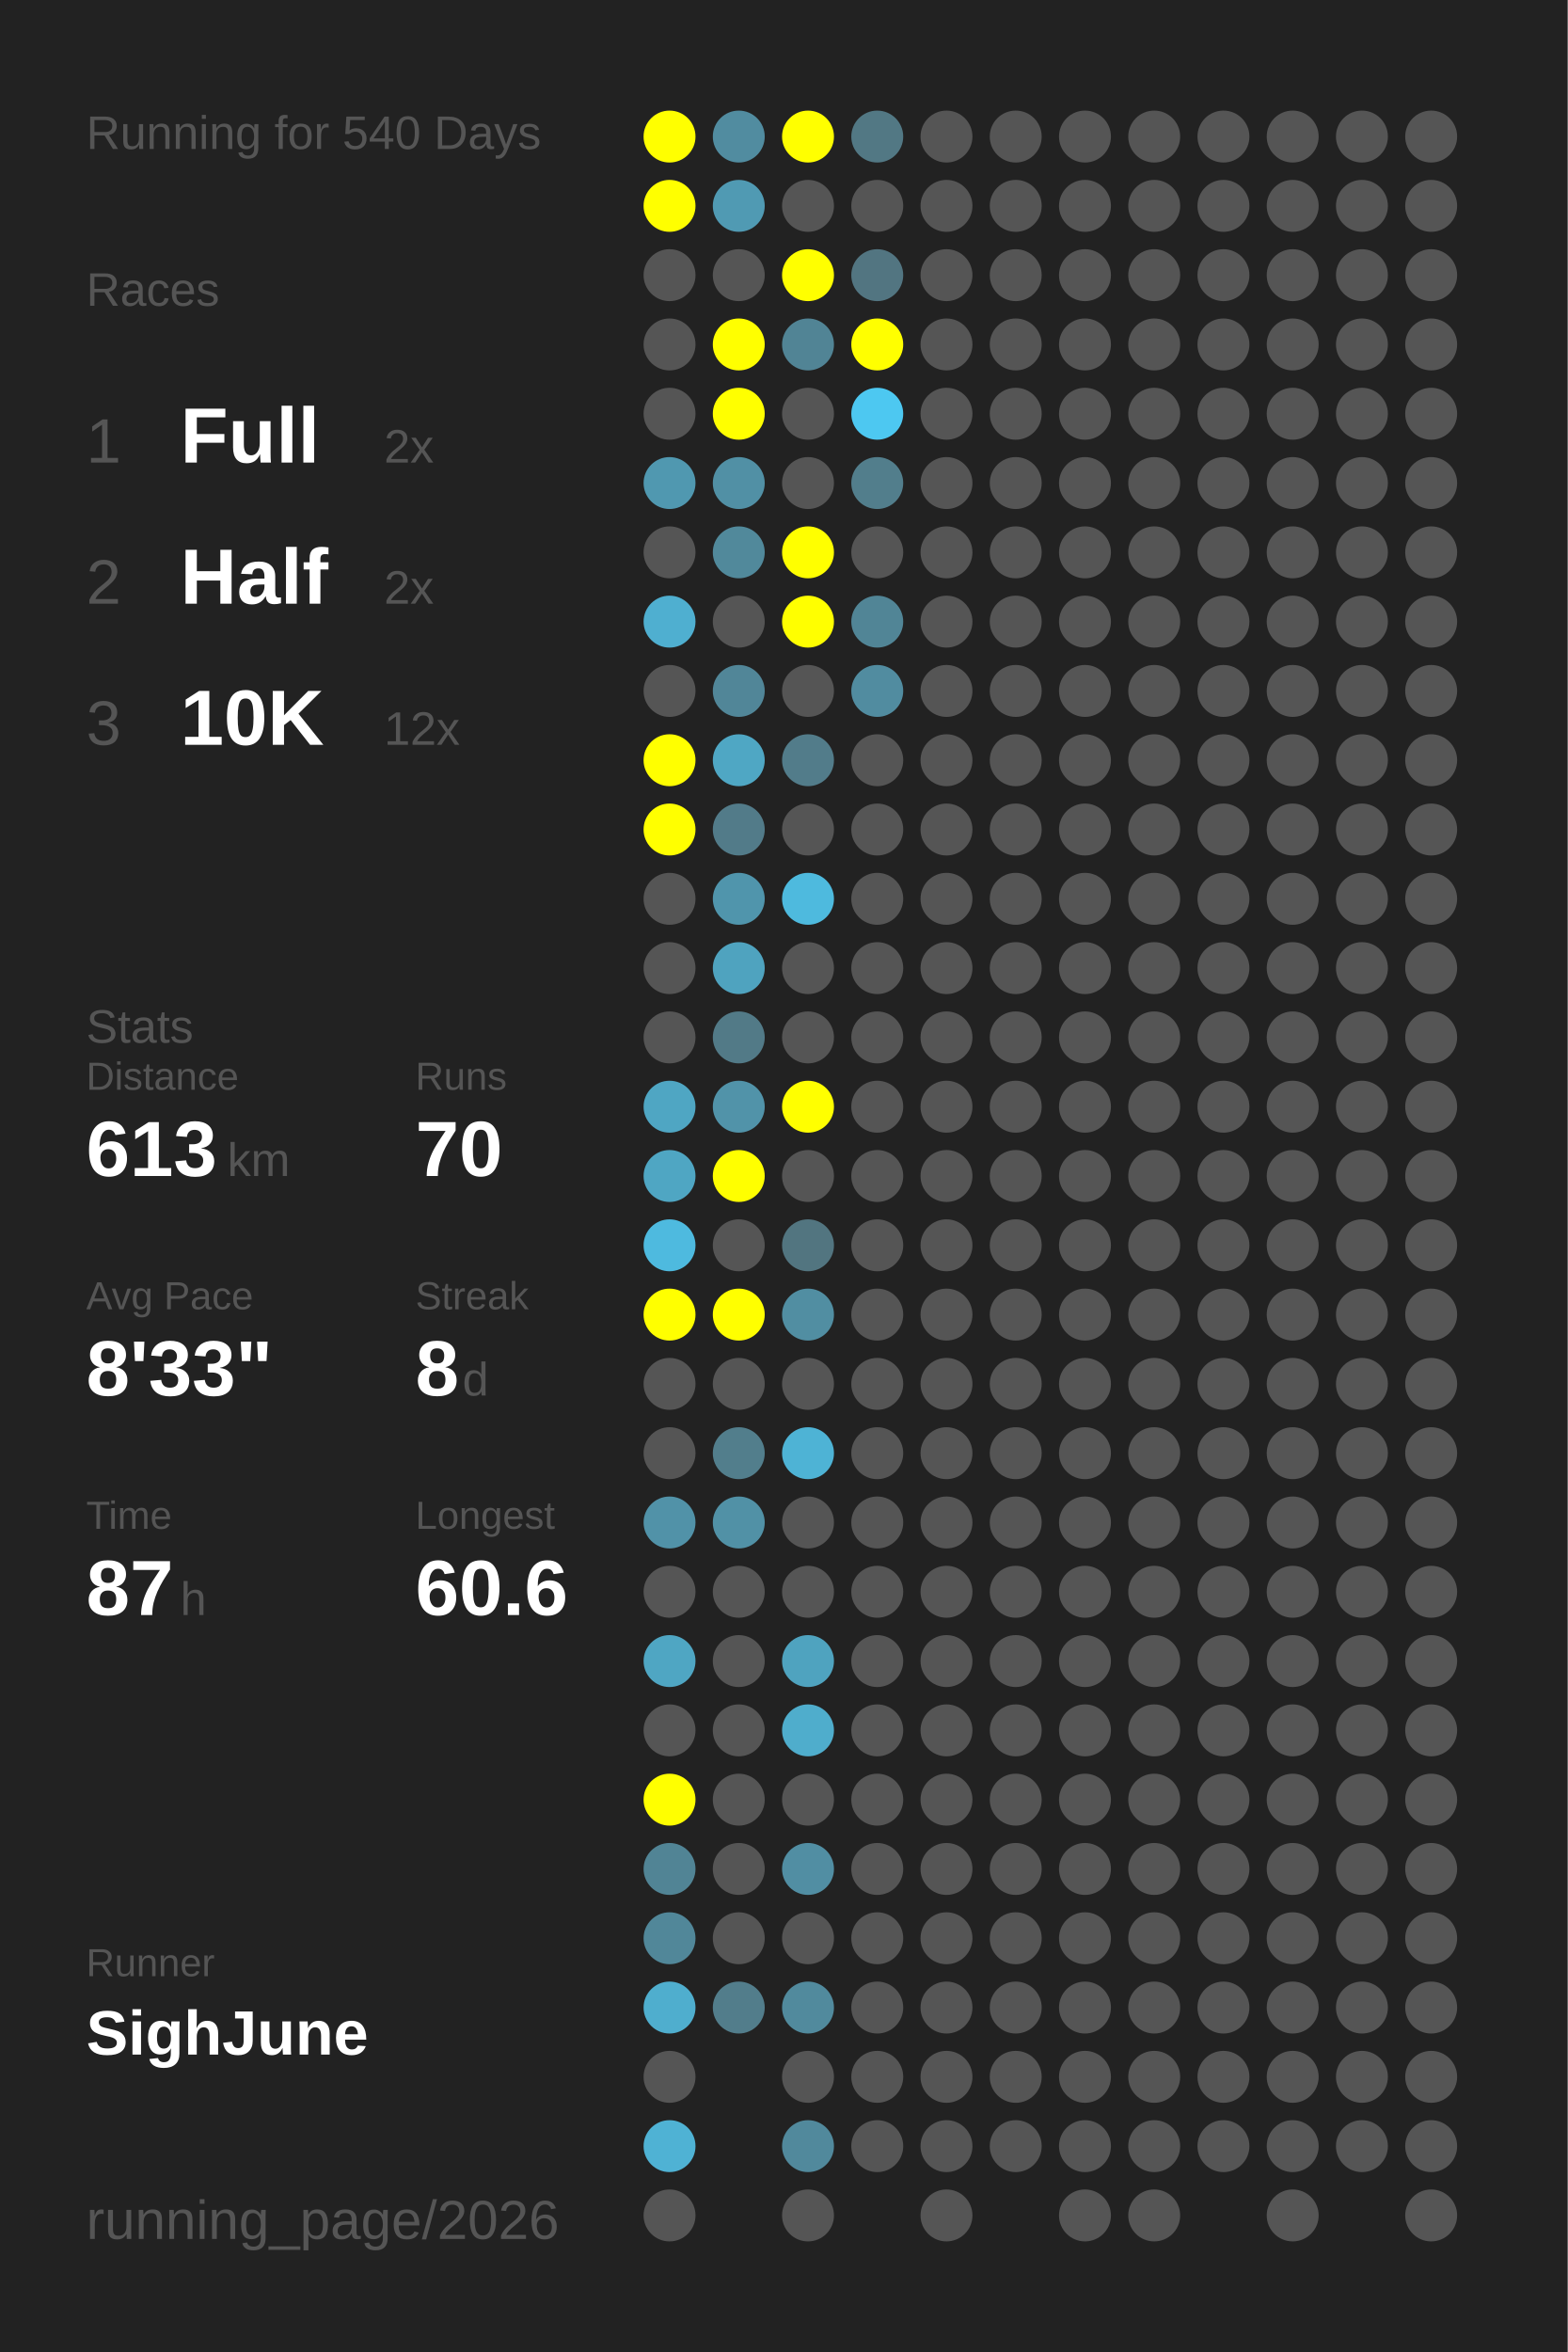
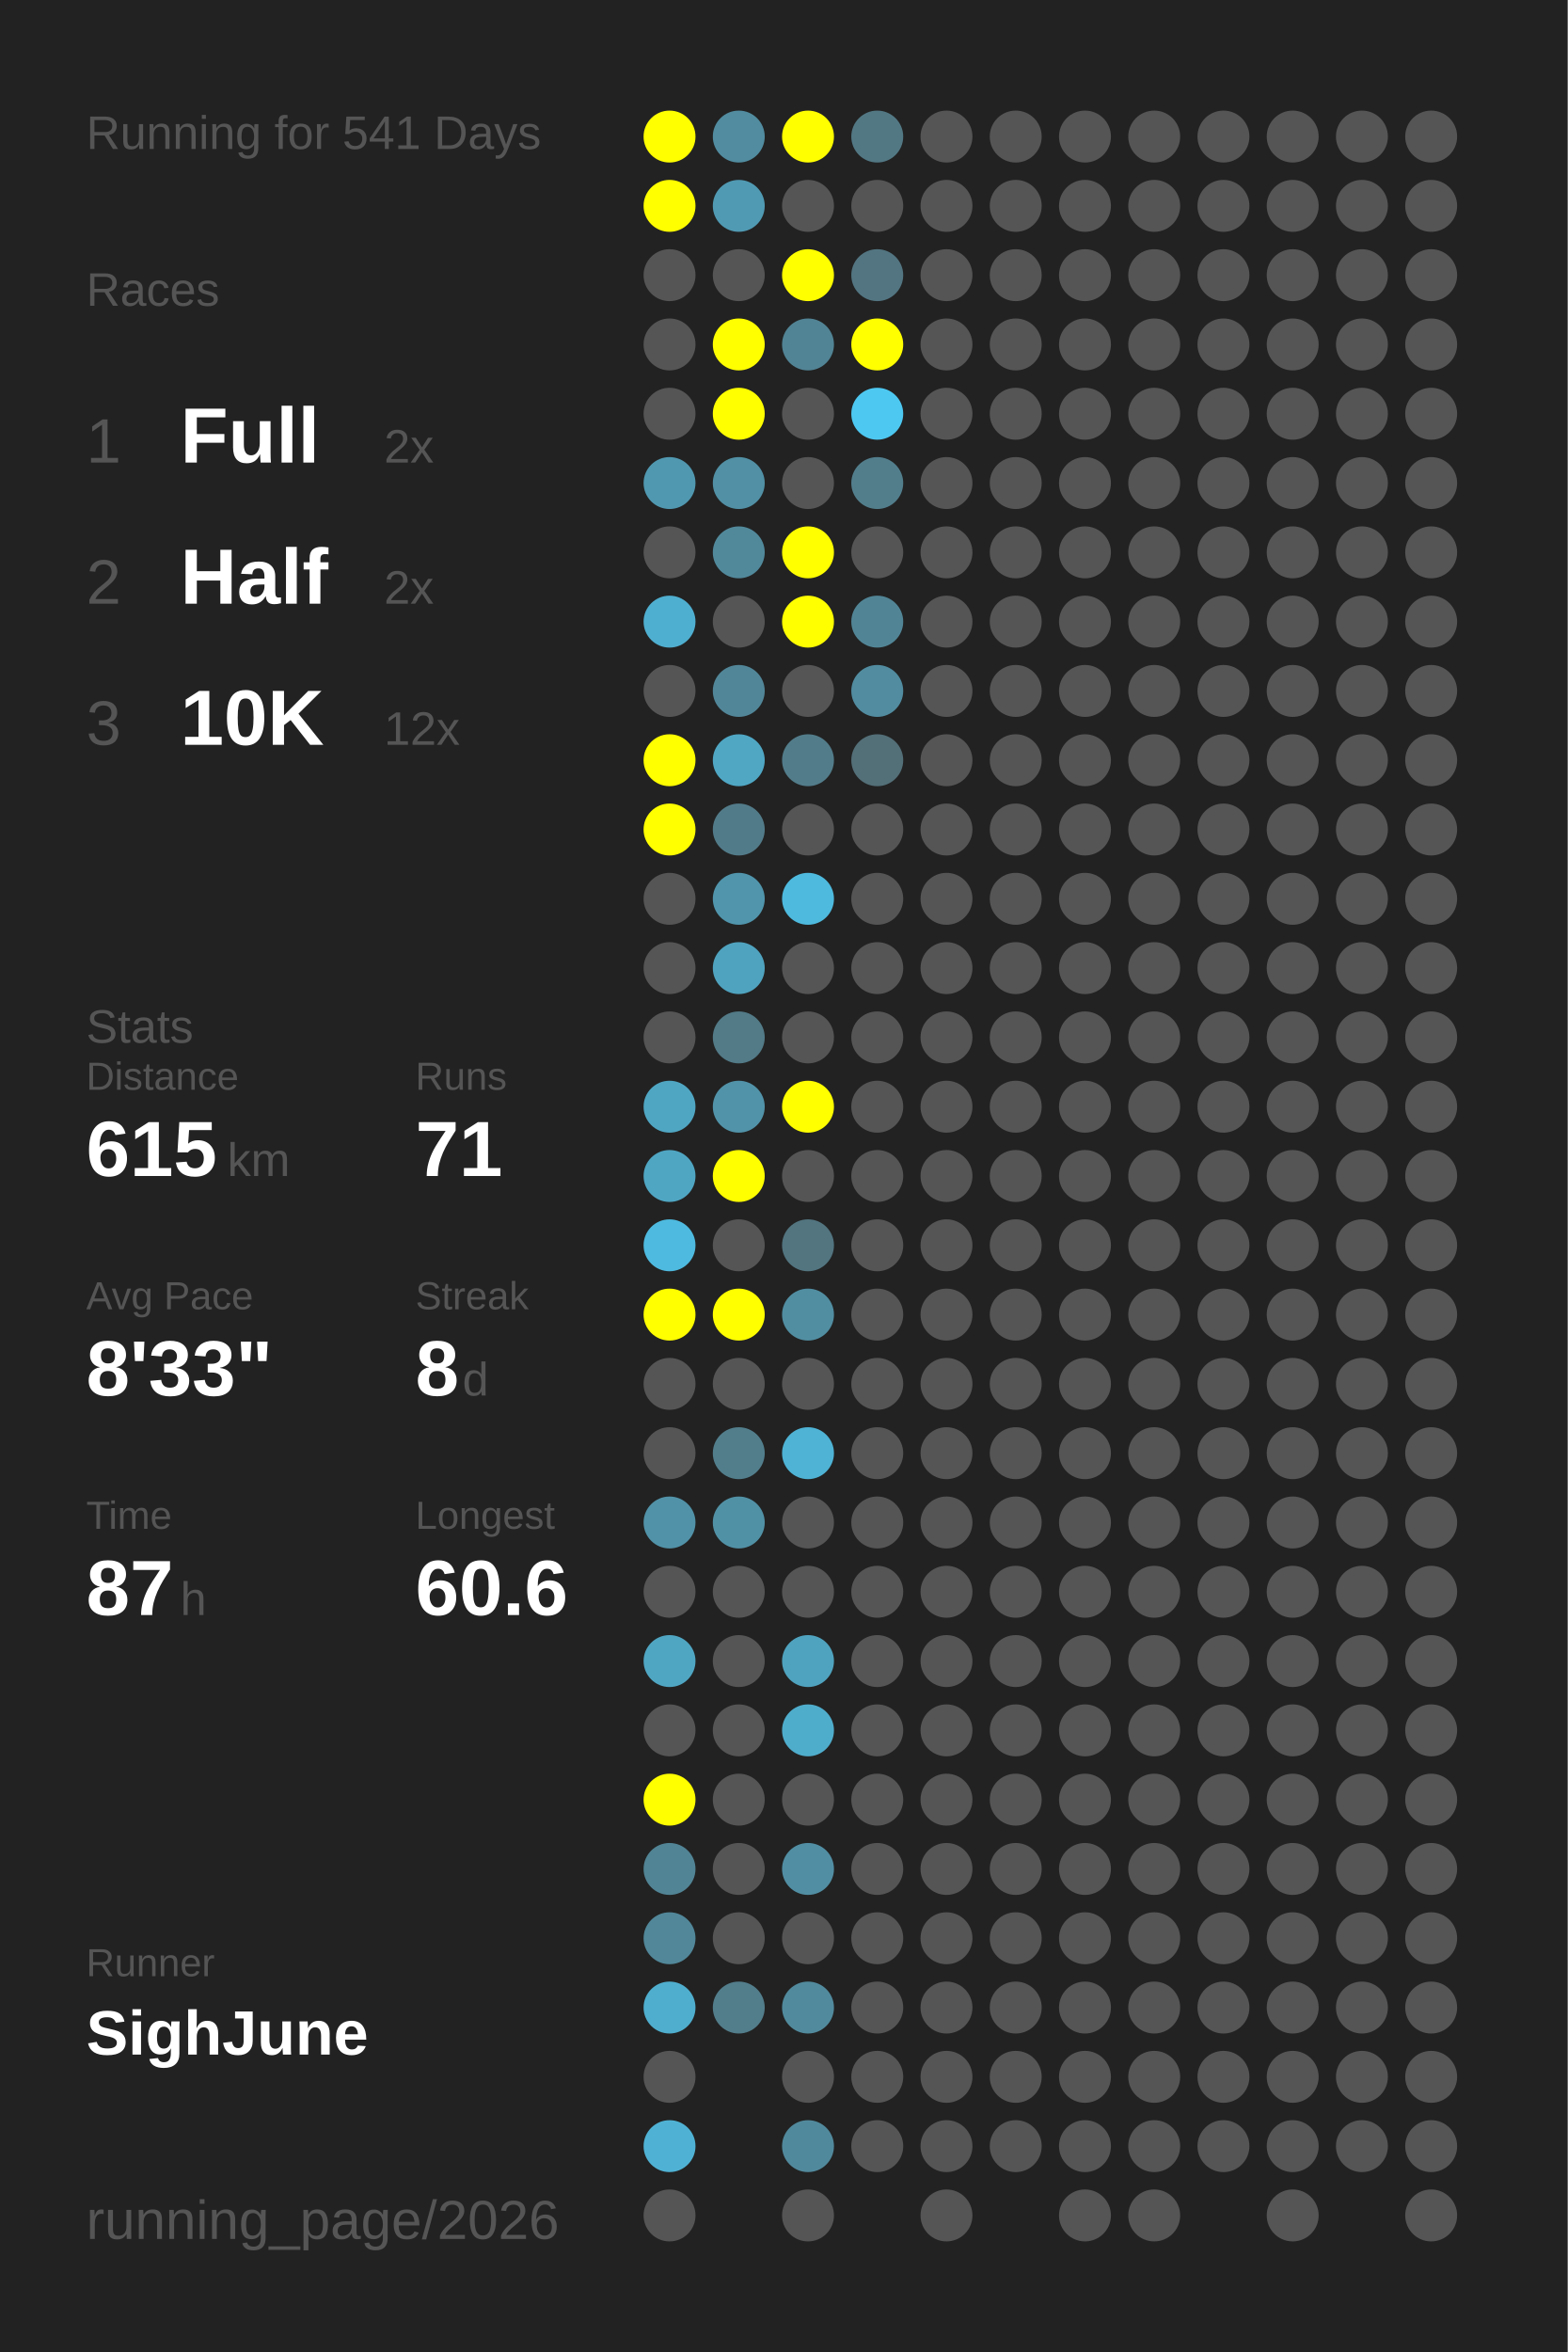
<svg xmlns="http://www.w3.org/2000/svg" baseProfile="full" height="300mm" version="1.1" viewBox="0,0,200,300" width="200mm">
  <defs />
  <rect fill="#222222" height="300" width="200" x="0" y="0" />
-   <text fill="#555555" style="font-size:6px; font-family:Arial;" x="11" y="19">Running for 540 Days</text>
+   <text fill="#555555" style="font-size:6px; font-family:Arial;" x="11" y="19">Running for 541 Days</text>
  <text fill="#555555" style="font-size:6px; font-family:Arial;" x="11" y="39">Races</text>
  <text fill="#555555" style="font-size:8px; font-family:Arial;" x="11" y="59">1</text>
  <text fill="#FFFFFF" style="font-size:10px; font-family:Arial; font-weight:bold;" x="23" y="59">Full</text>
  <text fill="#555555" style="font-size:6px; font-family:Arial;" x="49" y="59">2x</text>
  <text fill="#555555" style="font-size:8px; font-family:Arial;" x="11" y="77">2</text>
  <text fill="#FFFFFF" style="font-size:10px; font-family:Arial; font-weight:bold;" x="23" y="77">Half</text>
  <text fill="#555555" style="font-size:6px; font-family:Arial;" x="49" y="77">2x</text>
  <text fill="#555555" style="font-size:8px; font-family:Arial;" x="11" y="95">3</text>
  <text fill="#FFFFFF" style="font-size:10px; font-family:Arial; font-weight:bold;" x="23" y="95">10K</text>
  <text fill="#555555" style="font-size:6px; font-family:Arial;" x="49" y="95">12x</text>
  <text fill="#555555" style="font-size:6px; font-family:Arial;" x="11" y="133">Stats</text>
  <text fill="#555555" style="font-size:5px; font-family:Arial;" x="11" y="139">Distance</text>
-   <text fill="#FFFFFF" style="font-size:10px; font-family:Arial; font-weight:bold;" x="11" y="150">613</text>
+   <text fill="#FFFFFF" style="font-size:10px; font-family:Arial; font-weight:bold;" x="11" y="150">615</text>
  <text fill="#555555" style="font-size:6px; font-family:Arial;" x="29" y="150">km</text>
  <text fill="#555555" style="font-size:5px; font-family:Arial;" x="53" y="139">Runs</text>
-   <text fill="#FFFFFF" style="font-size:10px; font-family:Arial; font-weight:bold;" x="53" y="150">70</text>
+   <text fill="#FFFFFF" style="font-size:10px; font-family:Arial; font-weight:bold;" x="53" y="150">71</text>
  <text fill="#555555" style="font-size:5px; font-family:Arial;" x="11" y="167">Avg Pace</text>
  <text fill="#FFFFFF" style="font-size:10px; font-family:Arial; font-weight:bold;" x="11" y="178">8'33"</text>
  <text fill="#555555" style="font-size:5px; font-family:Arial;" x="53" y="167">Streak</text>
  <text fill="#FFFFFF" style="font-size:10px; font-family:Arial; font-weight:bold;" x="53" y="178">8</text>
  <text fill="#555555" style="font-size:6px; font-family:Arial;" x="59" y="178">d</text>
  <text fill="#555555" style="font-size:5px; font-family:Arial;" x="11" y="195">Time</text>
  <text fill="#FFFFFF" style="font-size:10px; font-family:Arial; font-weight:bold;" x="11" y="206">87</text>
  <text fill="#555555" style="font-size:6px; font-family:Arial;" x="23" y="206">h</text>
  <text fill="#555555" style="font-size:5px; font-family:Arial;" x="53" y="195">Longest</text>
  <text fill="#FFFFFF" style="font-size:10px; font-family:Arial; font-weight:bold;" x="53" y="206">60.6</text>
  <text fill="#555555" style="font-size:5px; font-family:Arial;" x="11" y="252.065">Runner</text>
  <text fill="#FFFFFF" style="font-size:8px; font-family:Arial; font-weight:bold;" x="11" y="262.065">SighJune</text>
  <text fill="#555555" style="font-size:7px; font-family:Arial;" x="11" y="285.581">running_page/2026</text>
  <circle cx="85.417" cy="17.419" fill="#FFFF00" r="3.312" />
  <circle cx="85.417" cy="26.258" fill="#FFFF00" r="3.312" />
  <circle cx="85.417" cy="35.097" fill="#555555" r="3.312" />
  <circle cx="85.417" cy="43.935" fill="#555555" r="3.312" />
  <circle cx="85.417" cy="52.774" fill="#555555" r="3.312" />
  <circle cx="85.417" cy="61.613" fill="#5098b0" r="3.312" />
  <circle cx="85.417" cy="70.452" fill="#555555" r="3.312" />
  <circle cx="85.417" cy="79.29" fill="#4fafd0" r="3.312" />
  <circle cx="85.417" cy="88.129" fill="#555555" r="3.312" />
  <circle cx="85.417" cy="96.968" fill="#FFFF00" r="3.312" />
  <circle cx="85.417" cy="105.806" fill="#FFFF00" r="3.312" />
  <circle cx="85.417" cy="114.645" fill="#555555" r="3.312" />
  <circle cx="85.417" cy="123.484" fill="#555555" r="3.312" />
  <circle cx="85.417" cy="132.323" fill="#555555" r="3.312" />
  <circle cx="85.417" cy="141.161" fill="#4fa6c3" r="3.312" />
  <circle cx="85.417" cy="150" fill="#4fa6c3" r="3.312" />
  <circle cx="85.417" cy="158.839" fill="#4ebadf" r="3.312" />
  <circle cx="85.417" cy="167.677" fill="#FFFF00" r="3.312" />
  <circle cx="85.417" cy="176.516" fill="#555555" r="3.312" />
  <circle cx="85.417" cy="185.355" fill="#555555" r="3.312" />
  <circle cx="85.417" cy="194.194" fill="#5192a8" r="3.312" />
  <circle cx="85.417" cy="203.032" fill="#555555" r="3.312" />
  <circle cx="85.417" cy="211.871" fill="#4fa6c3" r="3.312" />
  <circle cx="85.417" cy="220.71" fill="#555555" r="3.312" />
  <circle cx="85.417" cy="229.548" fill="#FFFF00" r="3.312" />
  <circle cx="85.417" cy="238.387" fill="#518495" r="3.312" />
  <circle cx="85.417" cy="247.226" fill="#518799" r="3.312" />
  <circle cx="85.417" cy="256.065" fill="#4faece" r="3.312" />
  <circle cx="85.417" cy="264.903" fill="#555555" r="3.312" />
  <circle cx="85.417" cy="273.742" fill="#4fb2d4" r="3.312" />
  <circle cx="85.417" cy="282.581" fill="#555555" r="3.312" />
  <circle cx="94.25" cy="17.419" fill="#518ca0" r="3.312" />
  <circle cx="94.25" cy="26.258" fill="#509ab3" r="3.312" />
  <circle cx="94.25" cy="35.097" fill="#555555" r="3.312" />
  <circle cx="94.25" cy="43.935" fill="#FFFF00" r="3.312" />
  <circle cx="94.25" cy="52.774" fill="#FFFF00" r="3.312" />
  <circle cx="94.25" cy="61.613" fill="#5190a5" r="3.312" />
  <circle cx="94.25" cy="70.452" fill="#51899b" r="3.312" />
  <circle cx="94.25" cy="79.29" fill="#555555" r="3.312" />
  <circle cx="94.25" cy="88.129" fill="#518698" r="3.312" />
  <circle cx="94.25" cy="96.968" fill="#4fa7c4" r="3.312" />
  <circle cx="94.25" cy="105.806" fill="#527b89" r="3.312" />
  <circle cx="94.25" cy="114.645" fill="#5095ac" r="3.312" />
  <circle cx="94.25" cy="123.484" fill="#4fa3bf" r="3.312" />
  <circle cx="94.25" cy="132.323" fill="#527a87" r="3.312" />
  <circle cx="94.25" cy="141.161" fill="#5193a9" r="3.312" />
  <circle cx="94.25" cy="150" fill="#FFFF00" r="3.312" />
  <circle cx="94.25" cy="158.839" fill="#555555" r="3.312" />
  <circle cx="94.25" cy="167.677" fill="#FFFF00" r="3.312" />
  <circle cx="94.25" cy="176.516" fill="#555555" r="3.312" />
  <circle cx="94.25" cy="185.355" fill="#527e8c" r="3.312" />
  <circle cx="94.25" cy="194.194" fill="#5191a6" r="3.312" />
  <circle cx="94.25" cy="203.032" fill="#555555" r="3.312" />
  <circle cx="94.25" cy="211.871" fill="#555555" r="3.312" />
  <circle cx="94.25" cy="220.71" fill="#555555" r="3.312" />
  <circle cx="94.25" cy="229.548" fill="#555555" r="3.312" />
  <circle cx="94.25" cy="238.387" fill="#555555" r="3.312" />
  <circle cx="94.25" cy="247.226" fill="#555555" r="3.312" />
  <circle cx="94.25" cy="256.065" fill="#527d8b" r="3.312" />
  <circle cx="103.083" cy="17.419" fill="#FFFF00" r="3.312" />
  <circle cx="103.083" cy="26.258" fill="#555555" r="3.312" />
  <circle cx="103.083" cy="35.097" fill="#FFFF00" r="3.312" />
  <circle cx="103.083" cy="43.935" fill="#518495" r="3.312" />
  <circle cx="103.083" cy="52.774" fill="#555555" r="3.312" />
  <circle cx="103.083" cy="61.613" fill="#555555" r="3.312" />
  <circle cx="103.083" cy="70.452" fill="#FFFF00" r="3.312" />
  <circle cx="103.083" cy="79.29" fill="#FFFF00" r="3.312" />
  <circle cx="103.083" cy="88.129" fill="#555555" r="3.312" />
  <circle cx="103.083" cy="96.968" fill="#527c8a" r="3.312" />
  <circle cx="103.083" cy="105.806" fill="#555555" r="3.312" />
  <circle cx="103.083" cy="114.645" fill="#4ebade" r="3.312" />
  <circle cx="103.083" cy="123.484" fill="#555555" r="3.312" />
  <circle cx="103.083" cy="132.323" fill="#555555" r="3.312" />
  <circle cx="103.083" cy="141.161" fill="#FFFF00" r="3.312" />
  <circle cx="103.083" cy="150" fill="#555555" r="3.312" />
  <circle cx="103.083" cy="158.839" fill="#527580" r="3.312" />
  <circle cx="103.083" cy="167.677" fill="#518ea2" r="3.312" />
  <circle cx="103.083" cy="176.516" fill="#555555" r="3.312" />
  <circle cx="103.083" cy="185.355" fill="#4eb3d5" r="3.312" />
  <circle cx="103.083" cy="194.194" fill="#555555" r="3.312" />
  <circle cx="103.083" cy="203.032" fill="#555555" r="3.312" />
  <circle cx="103.083" cy="211.871" fill="#4fa3bf" r="3.312" />
  <circle cx="103.083" cy="220.71" fill="#4fadcc" r="3.312" />
  <circle cx="103.083" cy="229.548" fill="#555555" r="3.312" />
  <circle cx="103.083" cy="238.387" fill="#518ea3" r="3.312" />
  <circle cx="103.083" cy="247.226" fill="#555555" r="3.312" />
  <circle cx="103.083" cy="256.065" fill="#518a9d" r="3.312" />
  <circle cx="103.083" cy="264.903" fill="#555555" r="3.312" />
  <circle cx="103.083" cy="273.742" fill="#51899c" r="3.312" />
  <circle cx="103.083" cy="282.581" fill="#555555" r="3.312" />
  <circle cx="111.917" cy="17.419" fill="#527884" r="3.312" />
  <circle cx="111.917" cy="26.258" fill="#555555" r="3.312" />
  <circle cx="111.917" cy="35.097" fill="#527581" r="3.312" />
  <circle cx="111.917" cy="43.935" fill="#FFFF00" r="3.312" />
  <circle cx="111.917" cy="52.774" fill="#4dc8f1" r="3.312" />
  <circle cx="111.917" cy="61.613" fill="#527e8c" r="3.312" />
  <circle cx="111.917" cy="70.452" fill="#555555" r="3.312" />
  <circle cx="111.917" cy="79.29" fill="#518596" r="3.312" />
  <circle cx="111.917" cy="88.129" fill="#518ca0" r="3.312" />
-   <circle cx="111.917" cy="96.968" fill="#555555" r="3.312" />
+   <circle cx="111.917" cy="96.968" fill="#536f78" r="3.312" />
  <circle cx="111.917" cy="105.806" fill="#555555" r="3.312" />
  <circle cx="111.917" cy="114.645" fill="#555555" r="3.312" />
  <circle cx="111.917" cy="123.484" fill="#555555" r="3.312" />
  <circle cx="111.917" cy="132.323" fill="#555555" r="3.312" />
  <circle cx="111.917" cy="141.161" fill="#555555" r="3.312" />
  <circle cx="111.917" cy="150" fill="#555555" r="3.312" />
  <circle cx="111.917" cy="158.839" fill="#555555" r="3.312" />
  <circle cx="111.917" cy="167.677" fill="#555555" r="3.312" />
  <circle cx="111.917" cy="176.516" fill="#555555" r="3.312" />
  <circle cx="111.917" cy="185.355" fill="#555555" r="3.312" />
  <circle cx="111.917" cy="194.194" fill="#555555" r="3.312" />
  <circle cx="111.917" cy="203.032" fill="#555555" r="3.312" />
  <circle cx="111.917" cy="211.871" fill="#555555" r="3.312" />
  <circle cx="111.917" cy="220.71" fill="#555555" r="3.312" />
  <circle cx="111.917" cy="229.548" fill="#555555" r="3.312" />
  <circle cx="111.917" cy="238.387" fill="#555555" r="3.312" />
  <circle cx="111.917" cy="247.226" fill="#555555" r="3.312" />
  <circle cx="111.917" cy="256.065" fill="#555555" r="3.312" />
  <circle cx="111.917" cy="264.903" fill="#555555" r="3.312" />
  <circle cx="111.917" cy="273.742" fill="#555555" r="3.312" />
  <circle cx="120.75" cy="17.419" fill="#555555" r="3.312" />
  <circle cx="120.75" cy="26.258" fill="#555555" r="3.312" />
  <circle cx="120.75" cy="35.097" fill="#555555" r="3.312" />
  <circle cx="120.75" cy="43.935" fill="#555555" r="3.312" />
  <circle cx="120.75" cy="52.774" fill="#555555" r="3.312" />
  <circle cx="120.75" cy="61.613" fill="#555555" r="3.312" />
  <circle cx="120.75" cy="70.452" fill="#555555" r="3.312" />
  <circle cx="120.75" cy="79.29" fill="#555555" r="3.312" />
  <circle cx="120.75" cy="88.129" fill="#555555" r="3.312" />
  <circle cx="120.75" cy="96.968" fill="#555555" r="3.312" />
  <circle cx="120.75" cy="105.806" fill="#555555" r="3.312" />
  <circle cx="120.75" cy="114.645" fill="#555555" r="3.312" />
  <circle cx="120.75" cy="123.484" fill="#555555" r="3.312" />
  <circle cx="120.75" cy="132.323" fill="#555555" r="3.312" />
  <circle cx="120.75" cy="141.161" fill="#555555" r="3.312" />
  <circle cx="120.75" cy="150" fill="#555555" r="3.312" />
  <circle cx="120.75" cy="158.839" fill="#555555" r="3.312" />
  <circle cx="120.75" cy="167.677" fill="#555555" r="3.312" />
  <circle cx="120.75" cy="176.516" fill="#555555" r="3.312" />
  <circle cx="120.75" cy="185.355" fill="#555555" r="3.312" />
  <circle cx="120.75" cy="194.194" fill="#555555" r="3.312" />
  <circle cx="120.75" cy="203.032" fill="#555555" r="3.312" />
  <circle cx="120.75" cy="211.871" fill="#555555" r="3.312" />
  <circle cx="120.75" cy="220.71" fill="#555555" r="3.312" />
  <circle cx="120.75" cy="229.548" fill="#555555" r="3.312" />
  <circle cx="120.75" cy="238.387" fill="#555555" r="3.312" />
  <circle cx="120.75" cy="247.226" fill="#555555" r="3.312" />
  <circle cx="120.75" cy="256.065" fill="#555555" r="3.312" />
  <circle cx="120.75" cy="264.903" fill="#555555" r="3.312" />
  <circle cx="120.75" cy="273.742" fill="#555555" r="3.312" />
  <circle cx="120.75" cy="282.581" fill="#555555" r="3.312" />
  <circle cx="129.583" cy="17.419" fill="#555555" r="3.312" />
  <circle cx="129.583" cy="26.258" fill="#555555" r="3.312" />
  <circle cx="129.583" cy="35.097" fill="#555555" r="3.312" />
  <circle cx="129.583" cy="43.935" fill="#555555" r="3.312" />
  <circle cx="129.583" cy="52.774" fill="#555555" r="3.312" />
  <circle cx="129.583" cy="61.613" fill="#555555" r="3.312" />
  <circle cx="129.583" cy="70.452" fill="#555555" r="3.312" />
  <circle cx="129.583" cy="79.29" fill="#555555" r="3.312" />
  <circle cx="129.583" cy="88.129" fill="#555555" r="3.312" />
  <circle cx="129.583" cy="96.968" fill="#555555" r="3.312" />
  <circle cx="129.583" cy="105.806" fill="#555555" r="3.312" />
  <circle cx="129.583" cy="114.645" fill="#555555" r="3.312" />
  <circle cx="129.583" cy="123.484" fill="#555555" r="3.312" />
  <circle cx="129.583" cy="132.323" fill="#555555" r="3.312" />
  <circle cx="129.583" cy="141.161" fill="#555555" r="3.312" />
  <circle cx="129.583" cy="150" fill="#555555" r="3.312" />
  <circle cx="129.583" cy="158.839" fill="#555555" r="3.312" />
  <circle cx="129.583" cy="167.677" fill="#555555" r="3.312" />
  <circle cx="129.583" cy="176.516" fill="#555555" r="3.312" />
  <circle cx="129.583" cy="185.355" fill="#555555" r="3.312" />
  <circle cx="129.583" cy="194.194" fill="#555555" r="3.312" />
  <circle cx="129.583" cy="203.032" fill="#555555" r="3.312" />
  <circle cx="129.583" cy="211.871" fill="#555555" r="3.312" />
  <circle cx="129.583" cy="220.71" fill="#555555" r="3.312" />
  <circle cx="129.583" cy="229.548" fill="#555555" r="3.312" />
  <circle cx="129.583" cy="238.387" fill="#555555" r="3.312" />
  <circle cx="129.583" cy="247.226" fill="#555555" r="3.312" />
  <circle cx="129.583" cy="256.065" fill="#555555" r="3.312" />
  <circle cx="129.583" cy="264.903" fill="#555555" r="3.312" />
  <circle cx="129.583" cy="273.742" fill="#555555" r="3.312" />
  <circle cx="138.417" cy="17.419" fill="#555555" r="3.312" />
  <circle cx="138.417" cy="26.258" fill="#555555" r="3.312" />
  <circle cx="138.417" cy="35.097" fill="#555555" r="3.312" />
  <circle cx="138.417" cy="43.935" fill="#555555" r="3.312" />
  <circle cx="138.417" cy="52.774" fill="#555555" r="3.312" />
  <circle cx="138.417" cy="61.613" fill="#555555" r="3.312" />
  <circle cx="138.417" cy="70.452" fill="#555555" r="3.312" />
  <circle cx="138.417" cy="79.29" fill="#555555" r="3.312" />
  <circle cx="138.417" cy="88.129" fill="#555555" r="3.312" />
  <circle cx="138.417" cy="96.968" fill="#555555" r="3.312" />
  <circle cx="138.417" cy="105.806" fill="#555555" r="3.312" />
  <circle cx="138.417" cy="114.645" fill="#555555" r="3.312" />
  <circle cx="138.417" cy="123.484" fill="#555555" r="3.312" />
  <circle cx="138.417" cy="132.323" fill="#555555" r="3.312" />
  <circle cx="138.417" cy="141.161" fill="#555555" r="3.312" />
  <circle cx="138.417" cy="150" fill="#555555" r="3.312" />
  <circle cx="138.417" cy="158.839" fill="#555555" r="3.312" />
  <circle cx="138.417" cy="167.677" fill="#555555" r="3.312" />
  <circle cx="138.417" cy="176.516" fill="#555555" r="3.312" />
  <circle cx="138.417" cy="185.355" fill="#555555" r="3.312" />
  <circle cx="138.417" cy="194.194" fill="#555555" r="3.312" />
  <circle cx="138.417" cy="203.032" fill="#555555" r="3.312" />
  <circle cx="138.417" cy="211.871" fill="#555555" r="3.312" />
  <circle cx="138.417" cy="220.71" fill="#555555" r="3.312" />
  <circle cx="138.417" cy="229.548" fill="#555555" r="3.312" />
  <circle cx="138.417" cy="238.387" fill="#555555" r="3.312" />
  <circle cx="138.417" cy="247.226" fill="#555555" r="3.312" />
  <circle cx="138.417" cy="256.065" fill="#555555" r="3.312" />
  <circle cx="138.417" cy="264.903" fill="#555555" r="3.312" />
  <circle cx="138.417" cy="273.742" fill="#555555" r="3.312" />
  <circle cx="138.417" cy="282.581" fill="#555555" r="3.312" />
  <circle cx="147.25" cy="17.419" fill="#555555" r="3.312" />
  <circle cx="147.25" cy="26.258" fill="#555555" r="3.312" />
  <circle cx="147.25" cy="35.097" fill="#555555" r="3.312" />
  <circle cx="147.25" cy="43.935" fill="#555555" r="3.312" />
  <circle cx="147.25" cy="52.774" fill="#555555" r="3.312" />
  <circle cx="147.25" cy="61.613" fill="#555555" r="3.312" />
  <circle cx="147.25" cy="70.452" fill="#555555" r="3.312" />
  <circle cx="147.25" cy="79.29" fill="#555555" r="3.312" />
  <circle cx="147.25" cy="88.129" fill="#555555" r="3.312" />
  <circle cx="147.25" cy="96.968" fill="#555555" r="3.312" />
  <circle cx="147.25" cy="105.806" fill="#555555" r="3.312" />
  <circle cx="147.25" cy="114.645" fill="#555555" r="3.312" />
  <circle cx="147.25" cy="123.484" fill="#555555" r="3.312" />
  <circle cx="147.25" cy="132.323" fill="#555555" r="3.312" />
  <circle cx="147.25" cy="141.161" fill="#555555" r="3.312" />
  <circle cx="147.25" cy="150" fill="#555555" r="3.312" />
  <circle cx="147.25" cy="158.839" fill="#555555" r="3.312" />
  <circle cx="147.25" cy="167.677" fill="#555555" r="3.312" />
  <circle cx="147.25" cy="176.516" fill="#555555" r="3.312" />
  <circle cx="147.25" cy="185.355" fill="#555555" r="3.312" />
  <circle cx="147.25" cy="194.194" fill="#555555" r="3.312" />
  <circle cx="147.25" cy="203.032" fill="#555555" r="3.312" />
  <circle cx="147.25" cy="211.871" fill="#555555" r="3.312" />
  <circle cx="147.25" cy="220.71" fill="#555555" r="3.312" />
  <circle cx="147.25" cy="229.548" fill="#555555" r="3.312" />
  <circle cx="147.25" cy="238.387" fill="#555555" r="3.312" />
  <circle cx="147.25" cy="247.226" fill="#555555" r="3.312" />
  <circle cx="147.25" cy="256.065" fill="#555555" r="3.312" />
  <circle cx="147.25" cy="264.903" fill="#555555" r="3.312" />
  <circle cx="147.25" cy="273.742" fill="#555555" r="3.312" />
  <circle cx="147.25" cy="282.581" fill="#555555" r="3.312" />
  <circle cx="156.083" cy="17.419" fill="#555555" r="3.312" />
  <circle cx="156.083" cy="26.258" fill="#555555" r="3.312" />
  <circle cx="156.083" cy="35.097" fill="#555555" r="3.312" />
  <circle cx="156.083" cy="43.935" fill="#555555" r="3.312" />
  <circle cx="156.083" cy="52.774" fill="#555555" r="3.312" />
  <circle cx="156.083" cy="61.613" fill="#555555" r="3.312" />
  <circle cx="156.083" cy="70.452" fill="#555555" r="3.312" />
  <circle cx="156.083" cy="79.29" fill="#555555" r="3.312" />
  <circle cx="156.083" cy="88.129" fill="#555555" r="3.312" />
  <circle cx="156.083" cy="96.968" fill="#555555" r="3.312" />
  <circle cx="156.083" cy="105.806" fill="#555555" r="3.312" />
  <circle cx="156.083" cy="114.645" fill="#555555" r="3.312" />
  <circle cx="156.083" cy="123.484" fill="#555555" r="3.312" />
  <circle cx="156.083" cy="132.323" fill="#555555" r="3.312" />
  <circle cx="156.083" cy="141.161" fill="#555555" r="3.312" />
  <circle cx="156.083" cy="150" fill="#555555" r="3.312" />
  <circle cx="156.083" cy="158.839" fill="#555555" r="3.312" />
  <circle cx="156.083" cy="167.677" fill="#555555" r="3.312" />
  <circle cx="156.083" cy="176.516" fill="#555555" r="3.312" />
  <circle cx="156.083" cy="185.355" fill="#555555" r="3.312" />
  <circle cx="156.083" cy="194.194" fill="#555555" r="3.312" />
  <circle cx="156.083" cy="203.032" fill="#555555" r="3.312" />
  <circle cx="156.083" cy="211.871" fill="#555555" r="3.312" />
  <circle cx="156.083" cy="220.71" fill="#555555" r="3.312" />
  <circle cx="156.083" cy="229.548" fill="#555555" r="3.312" />
  <circle cx="156.083" cy="238.387" fill="#555555" r="3.312" />
  <circle cx="156.083" cy="247.226" fill="#555555" r="3.312" />
  <circle cx="156.083" cy="256.065" fill="#555555" r="3.312" />
  <circle cx="156.083" cy="264.903" fill="#555555" r="3.312" />
  <circle cx="156.083" cy="273.742" fill="#555555" r="3.312" />
  <circle cx="164.917" cy="17.419" fill="#555555" r="3.312" />
  <circle cx="164.917" cy="26.258" fill="#555555" r="3.312" />
  <circle cx="164.917" cy="35.097" fill="#555555" r="3.312" />
  <circle cx="164.917" cy="43.935" fill="#555555" r="3.312" />
  <circle cx="164.917" cy="52.774" fill="#555555" r="3.312" />
  <circle cx="164.917" cy="61.613" fill="#555555" r="3.312" />
  <circle cx="164.917" cy="70.452" fill="#555555" r="3.312" />
  <circle cx="164.917" cy="79.29" fill="#555555" r="3.312" />
  <circle cx="164.917" cy="88.129" fill="#555555" r="3.312" />
  <circle cx="164.917" cy="96.968" fill="#555555" r="3.312" />
  <circle cx="164.917" cy="105.806" fill="#555555" r="3.312" />
  <circle cx="164.917" cy="114.645" fill="#555555" r="3.312" />
  <circle cx="164.917" cy="123.484" fill="#555555" r="3.312" />
  <circle cx="164.917" cy="132.323" fill="#555555" r="3.312" />
  <circle cx="164.917" cy="141.161" fill="#555555" r="3.312" />
  <circle cx="164.917" cy="150" fill="#555555" r="3.312" />
  <circle cx="164.917" cy="158.839" fill="#555555" r="3.312" />
  <circle cx="164.917" cy="167.677" fill="#555555" r="3.312" />
  <circle cx="164.917" cy="176.516" fill="#555555" r="3.312" />
  <circle cx="164.917" cy="185.355" fill="#555555" r="3.312" />
  <circle cx="164.917" cy="194.194" fill="#555555" r="3.312" />
  <circle cx="164.917" cy="203.032" fill="#555555" r="3.312" />
  <circle cx="164.917" cy="211.871" fill="#555555" r="3.312" />
  <circle cx="164.917" cy="220.71" fill="#555555" r="3.312" />
  <circle cx="164.917" cy="229.548" fill="#555555" r="3.312" />
  <circle cx="164.917" cy="238.387" fill="#555555" r="3.312" />
  <circle cx="164.917" cy="247.226" fill="#555555" r="3.312" />
  <circle cx="164.917" cy="256.065" fill="#555555" r="3.312" />
  <circle cx="164.917" cy="264.903" fill="#555555" r="3.312" />
  <circle cx="164.917" cy="273.742" fill="#555555" r="3.312" />
  <circle cx="164.917" cy="282.581" fill="#555555" r="3.312" />
  <circle cx="173.75" cy="17.419" fill="#555555" r="3.312" />
  <circle cx="173.75" cy="26.258" fill="#555555" r="3.312" />
  <circle cx="173.75" cy="35.097" fill="#555555" r="3.312" />
  <circle cx="173.75" cy="43.935" fill="#555555" r="3.312" />
  <circle cx="173.75" cy="52.774" fill="#555555" r="3.312" />
  <circle cx="173.75" cy="61.613" fill="#555555" r="3.312" />
  <circle cx="173.75" cy="70.452" fill="#555555" r="3.312" />
  <circle cx="173.75" cy="79.29" fill="#555555" r="3.312" />
  <circle cx="173.75" cy="88.129" fill="#555555" r="3.312" />
  <circle cx="173.75" cy="96.968" fill="#555555" r="3.312" />
  <circle cx="173.75" cy="105.806" fill="#555555" r="3.312" />
  <circle cx="173.75" cy="114.645" fill="#555555" r="3.312" />
  <circle cx="173.75" cy="123.484" fill="#555555" r="3.312" />
  <circle cx="173.75" cy="132.323" fill="#555555" r="3.312" />
  <circle cx="173.75" cy="141.161" fill="#555555" r="3.312" />
  <circle cx="173.75" cy="150" fill="#555555" r="3.312" />
  <circle cx="173.75" cy="158.839" fill="#555555" r="3.312" />
  <circle cx="173.75" cy="167.677" fill="#555555" r="3.312" />
  <circle cx="173.75" cy="176.516" fill="#555555" r="3.312" />
  <circle cx="173.75" cy="185.355" fill="#555555" r="3.312" />
  <circle cx="173.75" cy="194.194" fill="#555555" r="3.312" />
  <circle cx="173.75" cy="203.032" fill="#555555" r="3.312" />
  <circle cx="173.75" cy="211.871" fill="#555555" r="3.312" />
  <circle cx="173.75" cy="220.71" fill="#555555" r="3.312" />
  <circle cx="173.75" cy="229.548" fill="#555555" r="3.312" />
  <circle cx="173.75" cy="238.387" fill="#555555" r="3.312" />
  <circle cx="173.75" cy="247.226" fill="#555555" r="3.312" />
  <circle cx="173.75" cy="256.065" fill="#555555" r="3.312" />
  <circle cx="173.75" cy="264.903" fill="#555555" r="3.312" />
  <circle cx="173.75" cy="273.742" fill="#555555" r="3.312" />
  <circle cx="182.583" cy="17.419" fill="#555555" r="3.312" />
  <circle cx="182.583" cy="26.258" fill="#555555" r="3.312" />
  <circle cx="182.583" cy="35.097" fill="#555555" r="3.312" />
  <circle cx="182.583" cy="43.935" fill="#555555" r="3.312" />
  <circle cx="182.583" cy="52.774" fill="#555555" r="3.312" />
  <circle cx="182.583" cy="61.613" fill="#555555" r="3.312" />
  <circle cx="182.583" cy="70.452" fill="#555555" r="3.312" />
  <circle cx="182.583" cy="79.29" fill="#555555" r="3.312" />
  <circle cx="182.583" cy="88.129" fill="#555555" r="3.312" />
  <circle cx="182.583" cy="96.968" fill="#555555" r="3.312" />
  <circle cx="182.583" cy="105.806" fill="#555555" r="3.312" />
  <circle cx="182.583" cy="114.645" fill="#555555" r="3.312" />
  <circle cx="182.583" cy="123.484" fill="#555555" r="3.312" />
  <circle cx="182.583" cy="132.323" fill="#555555" r="3.312" />
  <circle cx="182.583" cy="141.161" fill="#555555" r="3.312" />
  <circle cx="182.583" cy="150" fill="#555555" r="3.312" />
  <circle cx="182.583" cy="158.839" fill="#555555" r="3.312" />
  <circle cx="182.583" cy="167.677" fill="#555555" r="3.312" />
  <circle cx="182.583" cy="176.516" fill="#555555" r="3.312" />
  <circle cx="182.583" cy="185.355" fill="#555555" r="3.312" />
  <circle cx="182.583" cy="194.194" fill="#555555" r="3.312" />
  <circle cx="182.583" cy="203.032" fill="#555555" r="3.312" />
  <circle cx="182.583" cy="211.871" fill="#555555" r="3.312" />
  <circle cx="182.583" cy="220.71" fill="#555555" r="3.312" />
  <circle cx="182.583" cy="229.548" fill="#555555" r="3.312" />
  <circle cx="182.583" cy="238.387" fill="#555555" r="3.312" />
  <circle cx="182.583" cy="247.226" fill="#555555" r="3.312" />
  <circle cx="182.583" cy="256.065" fill="#555555" r="3.312" />
  <circle cx="182.583" cy="264.903" fill="#555555" r="3.312" />
  <circle cx="182.583" cy="273.742" fill="#555555" r="3.312" />
  <circle cx="182.583" cy="282.581" fill="#555555" r="3.312" />
</svg>
